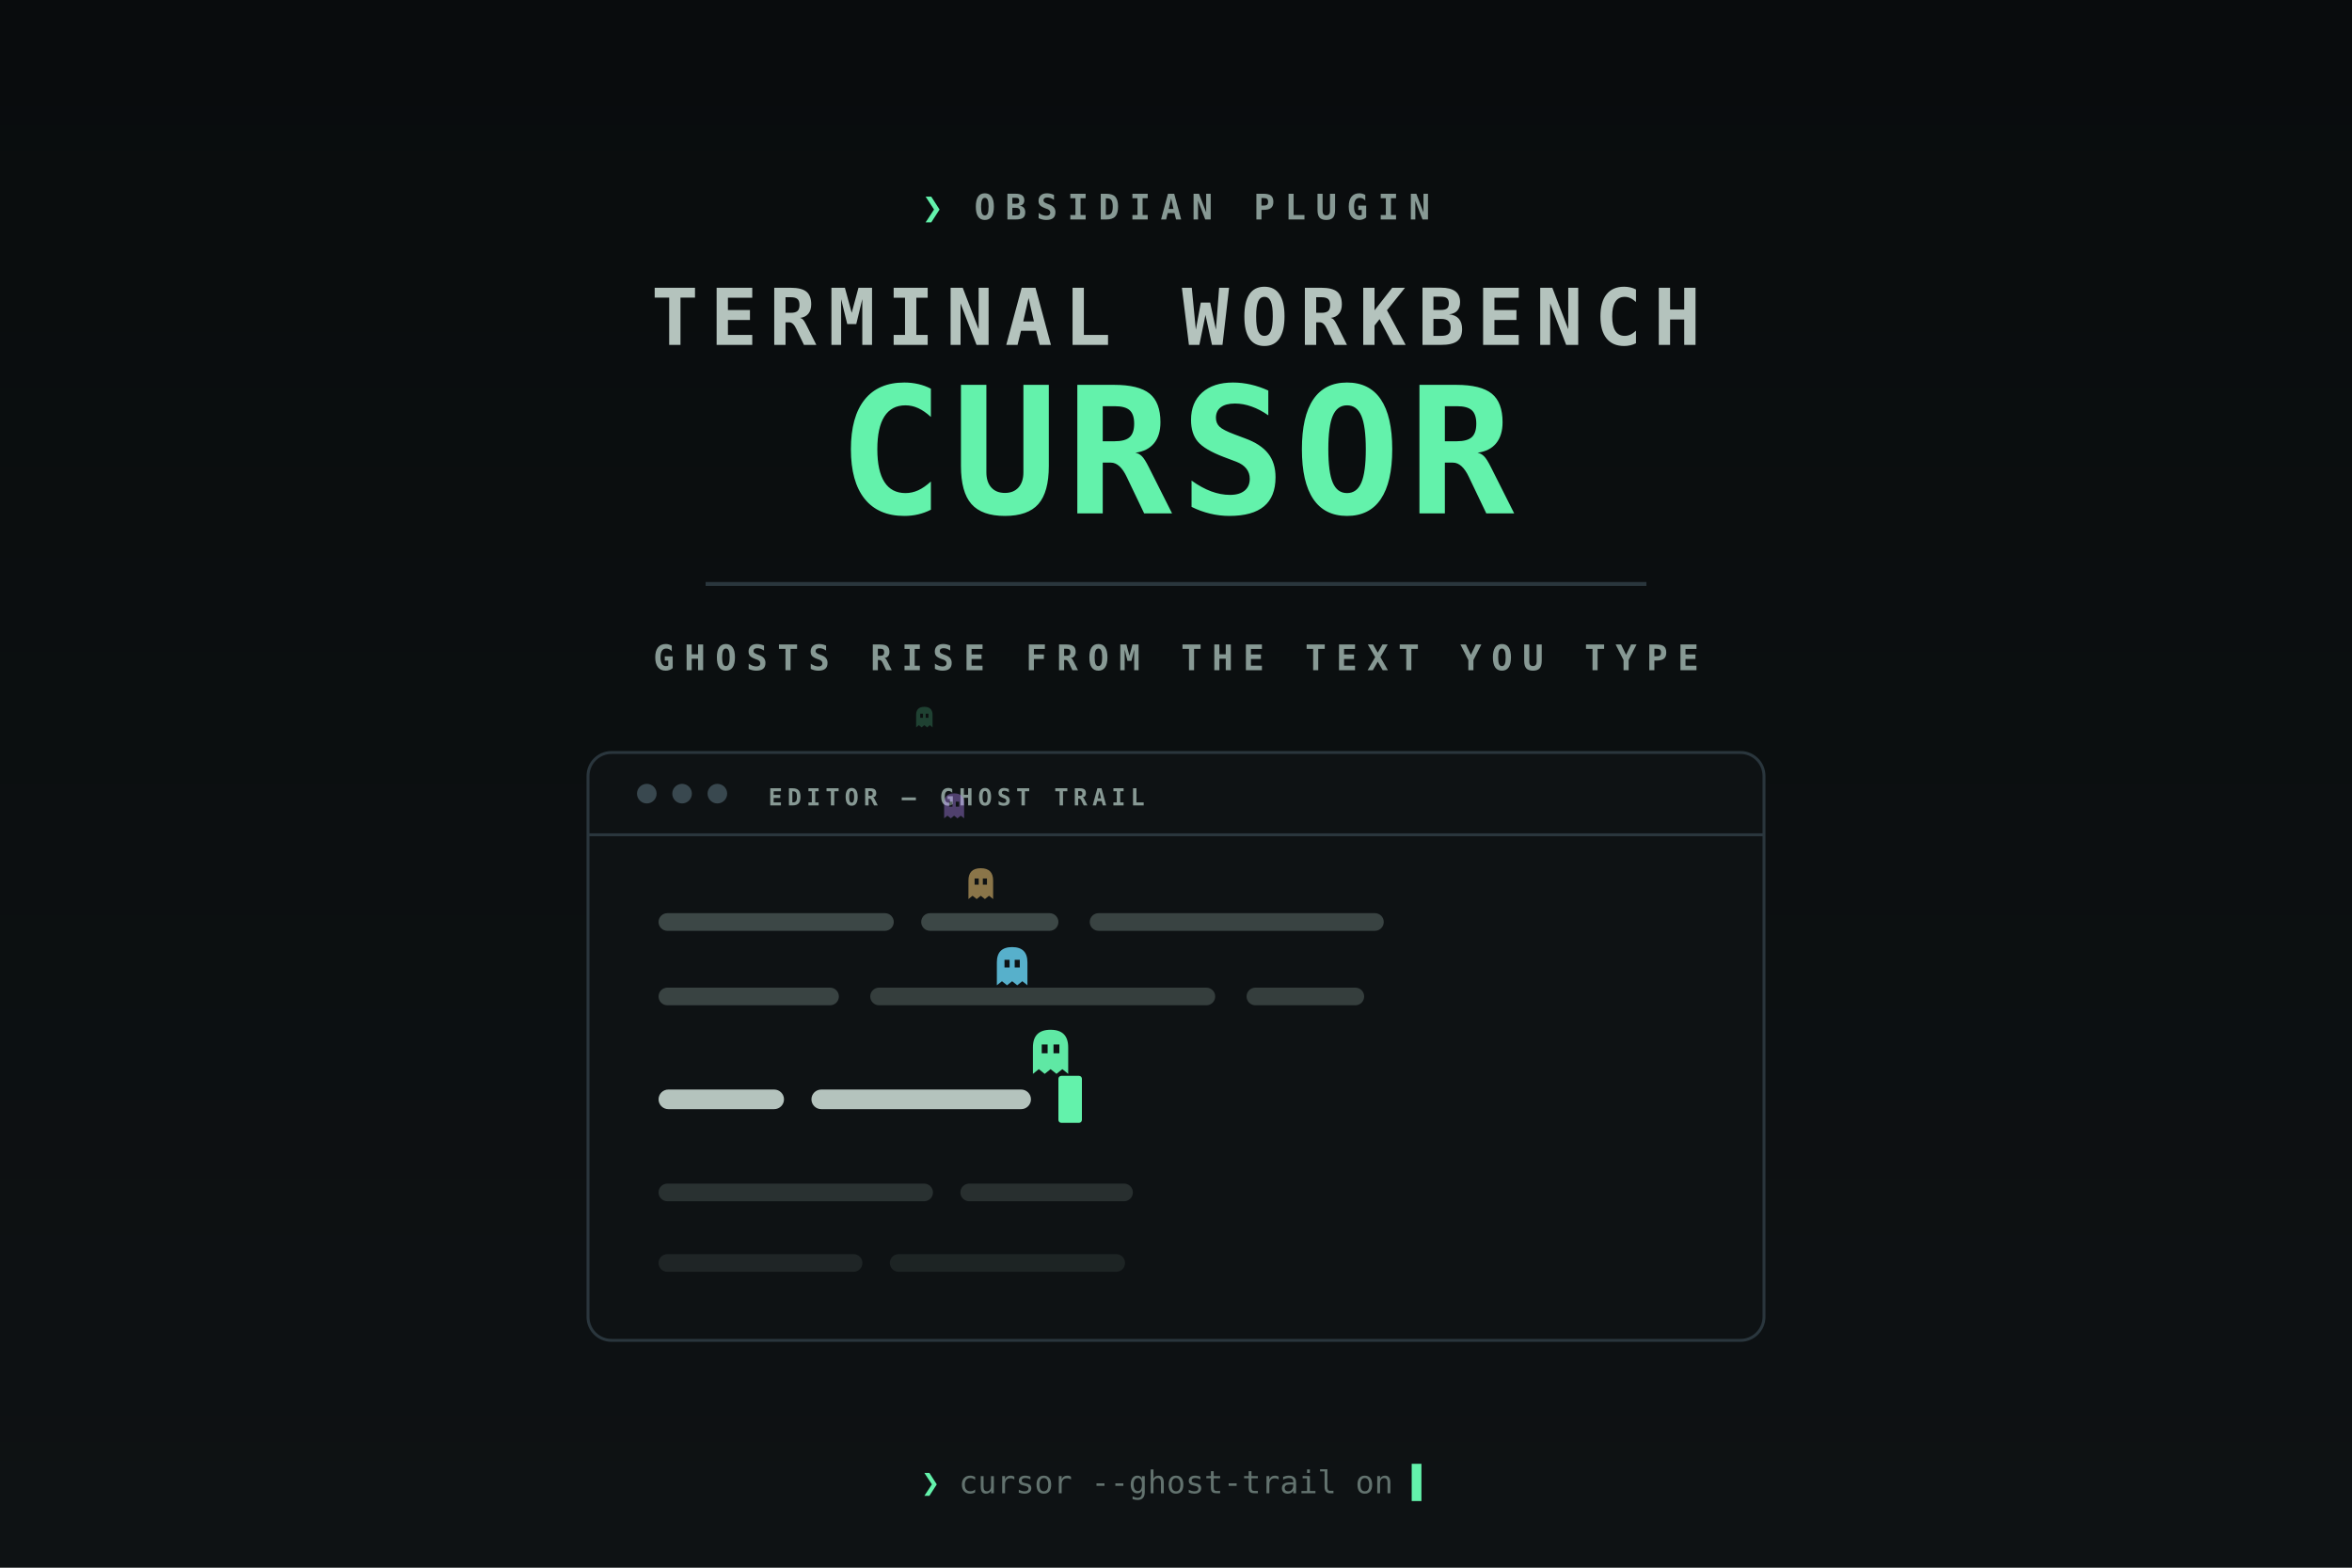
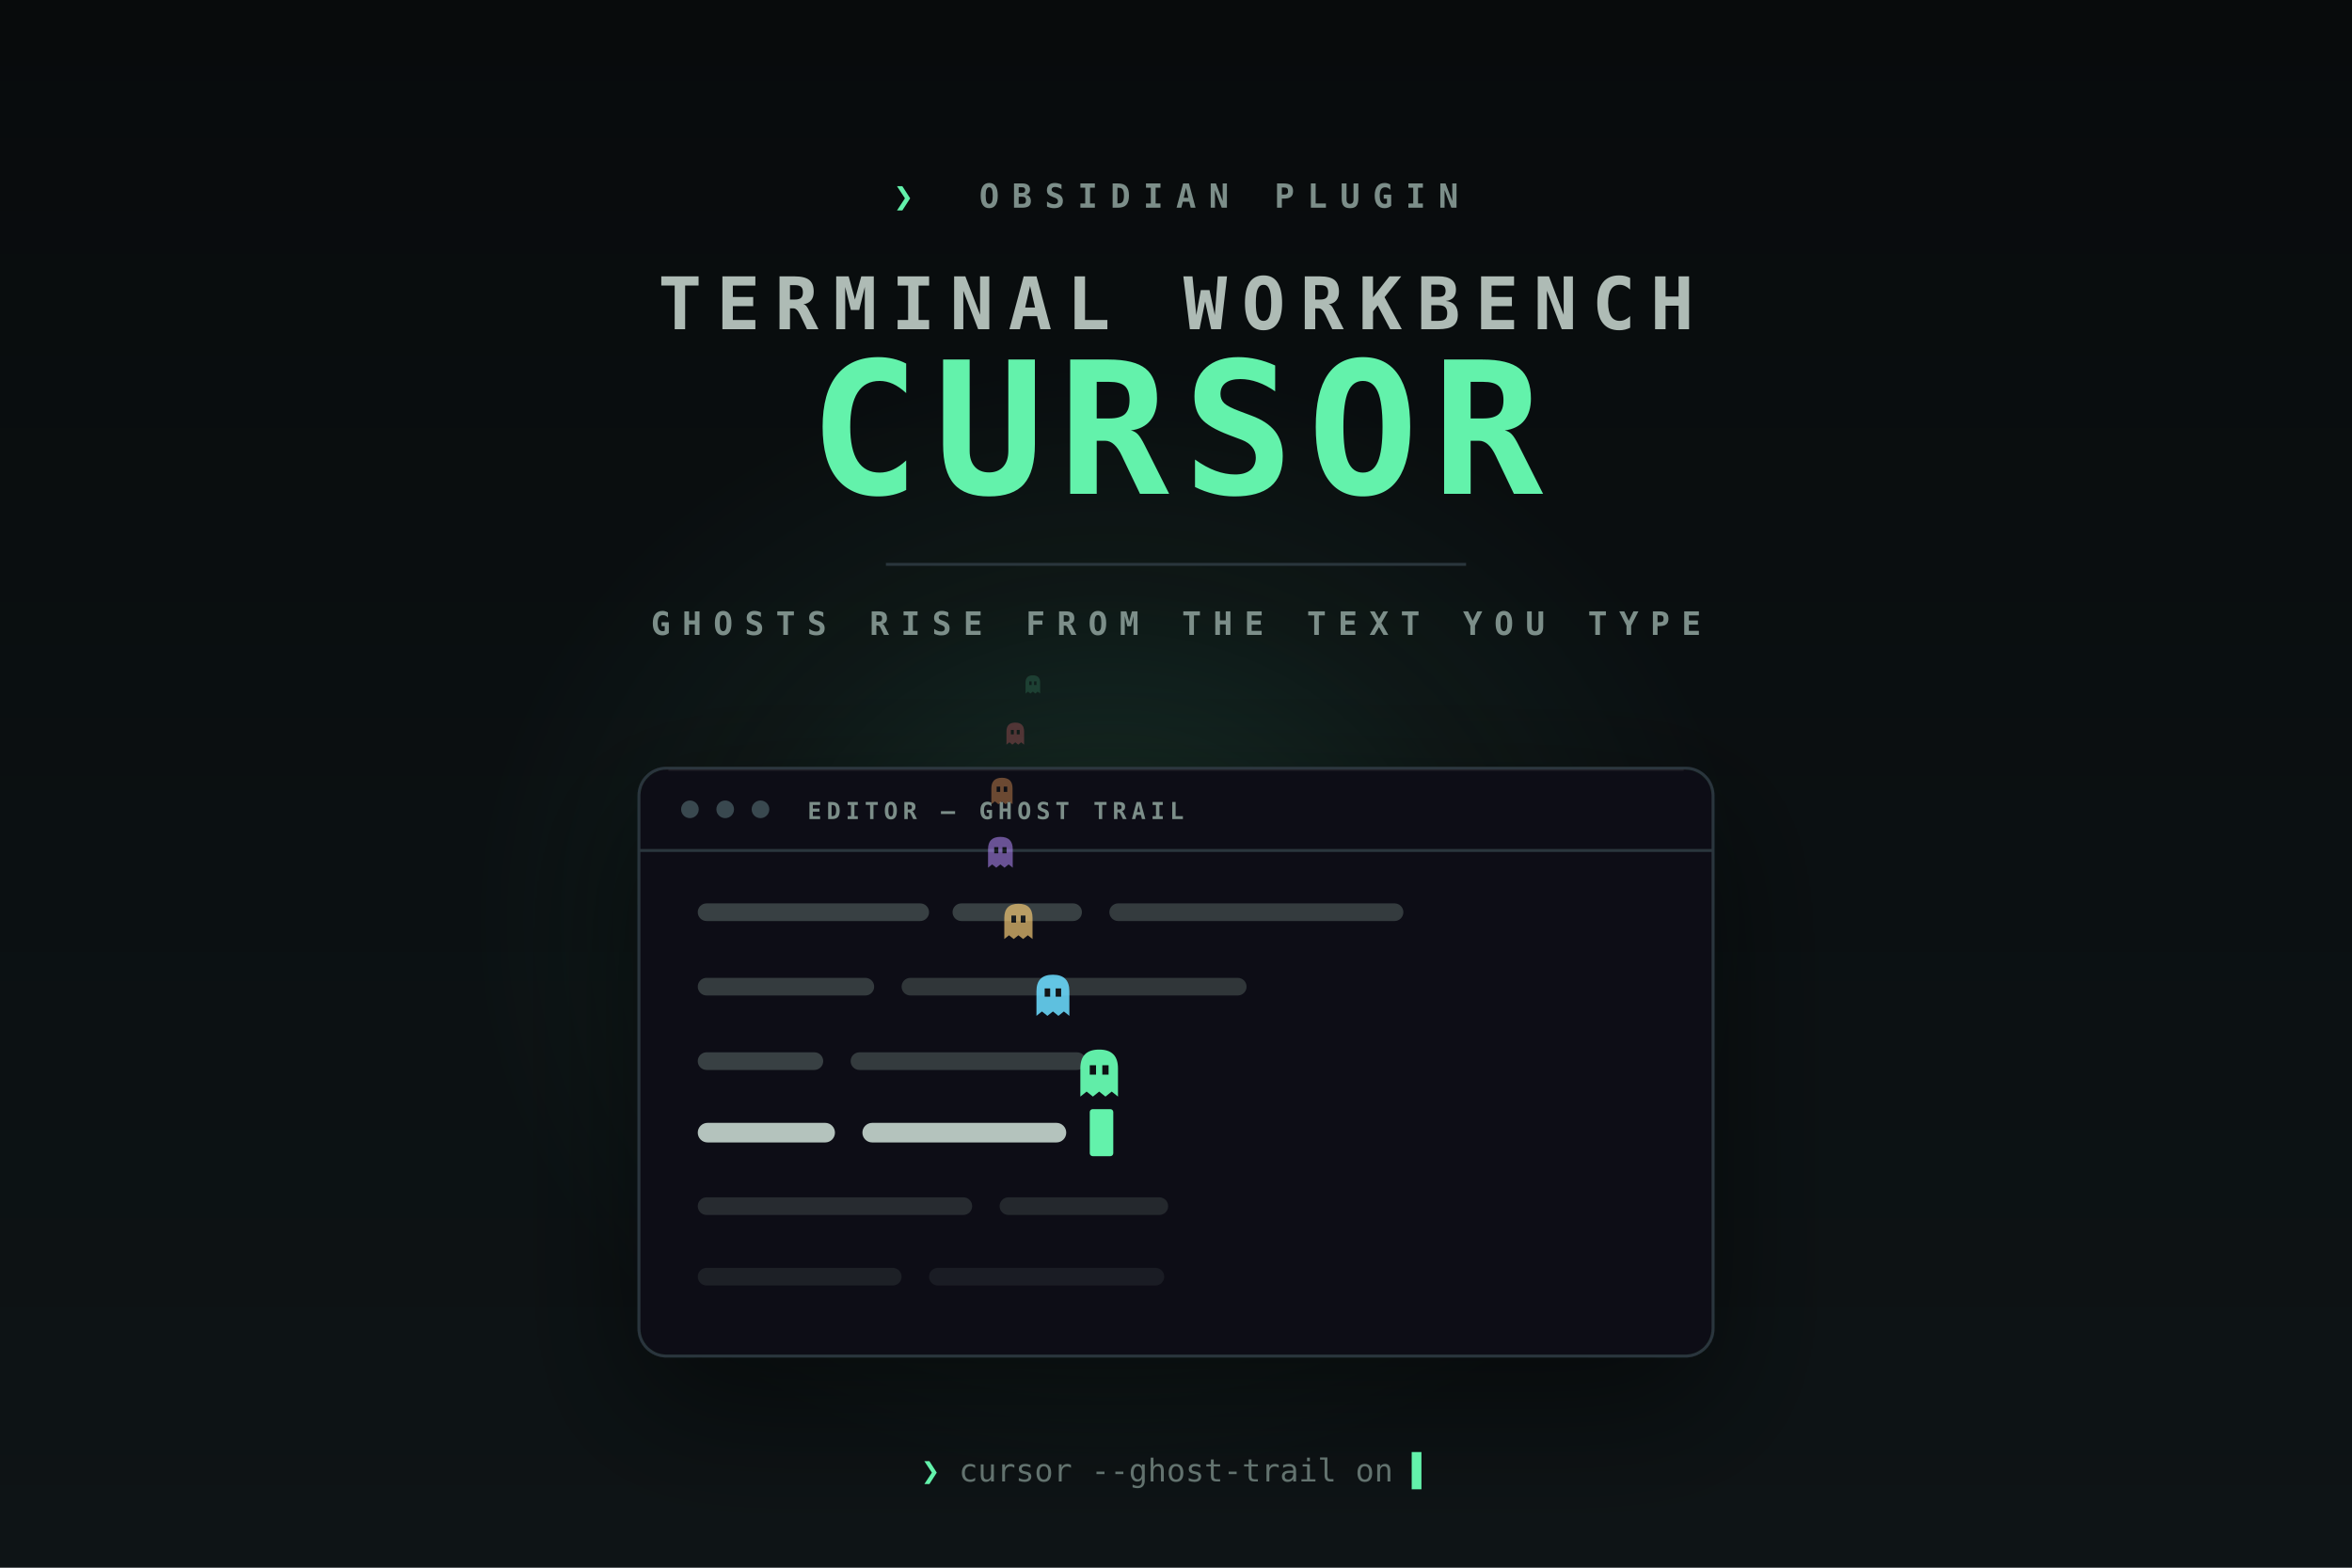
<svg xmlns="http://www.w3.org/2000/svg" width="1200" height="800" viewBox="0 0 1200 800" role="img" aria-label="Terminal Workbench Cursor — ghosts rise from the text you type">
  <defs>
    <linearGradient id="bg" x1="0" y1="0" x2="0" y2="1">
-       <stop offset="0" stop-color="#090c0d" />
-       <stop offset="1" stop-color="#0e1214" />
+       <stop offset="0" stop-color="#080b0c" />
+       <stop offset="0.55" stop-color="#0b1012" />
+       <stop offset="1" stop-color="#0e1416" />
    </linearGradient>
+     <radialGradient id="glow" cx="0.5" cy="0.5" r="0.5">
+       <stop offset="0" stop-color="#63f2ab" stop-opacity="0.15" />
+       <stop offset="0.6" stop-color="#63f2ab" stop-opacity="0.04" />
+       <stop offset="1" stop-color="#63f2ab" stop-opacity="0" />
+     </radialGradient>
+     <filter id="paneShadow" x="-25%" y="-25%" width="150%" height="160%">
+       <feDropShadow dx="0" dy="24" stdDeviation="34" flood-color="#000000" flood-opacity="0.5" />
+     </filter>
+     <filter id="ghostGlow" x="-80%" y="-80%" width="260%" height="260%">
+       <feGaussianBlur stdDeviation="3.4" />
+     </filter>
  </defs>
  <rect width="1200" height="800" fill="url(#bg)" />
+   <ellipse cx="566" cy="470" rx="330" ry="286" fill="url(#glow)" />
  <g font-family="'Cascadia Code','JetBrains Mono',Consolas,'DejaVu Sans Mono',monospace" text-anchor="middle">
-     <text x="600" y="112" font-size="18" font-weight="700" letter-spacing="5" fill="#879994">
-       <tspan fill="#63f2ab">❯</tspan> OBSIDIAN PLUGIN</text>
-     <text x="600" y="176" font-size="40" font-weight="700" letter-spacing="6" fill="#b4c3bd">TERMINAL WORKBENCH</text>
-     <text x="600" y="262" font-size="90" font-weight="700" letter-spacing="4" fill="#63f2ab">CURSOR</text>
-     <line x1="360" y1="298" x2="840" y2="298" stroke="#2a363d" stroke-width="2" />
-     <text x="600" y="342" font-size="18" font-weight="600" letter-spacing="5" fill="#879994">GHOSTS RISE FROM THE TEXT YOU TYPE</text>
+     <text x="600" y="106" font-size="17" font-weight="700" letter-spacing="6.5" fill="#7c8e89">
+       <tspan fill="#63f2ab">❯</tspan>  OBSIDIAN PLUGIN</text>
+     <text x="600" y="168" font-size="37" font-weight="700" letter-spacing="7.5" fill="#aebbb5">TERMINAL WORKBENCH</text>
+     <text x="600" y="252" font-size="94" font-weight="700" letter-spacing="7" fill="#63f2ab">CURSOR</text>
+     <line x1="452" y1="288" x2="748" y2="288" stroke="#2a363d" stroke-width="1.5" />
+     <text x="600" y="324" font-size="16.5" font-weight="600" letter-spacing="6" fill="#7c8e89">GHOSTS RISE FROM THE TEXT YOU TYPE</text>
  </g>
-   <rect x="300" y="384" width="600" height="300" rx="12" fill="#0e1214" stroke="#2a363d" stroke-width="1.5" />
-   <line x1="300" y1="426" x2="900" y2="426" stroke="#2a363d" stroke-width="1.5" />
-   <circle cx="330" cy="405" r="5" fill="#39484f" />
-   <circle cx="348" cy="405" r="5" fill="#39484f" />
-   <circle cx="366" cy="405" r="5" fill="#39484f" />
-   <text x="392" y="411" font-family="'Cascadia Code','JetBrains Mono',Consolas,monospace" font-size="12" font-weight="700" letter-spacing="2.5" fill="#879994">EDITOR — GHOST TRAIL</text>
+   <g filter="url(#paneShadow)">
+     <rect x="326" y="392" width="548" height="300" rx="14" fill="#0d1113" stroke="#2a363d" stroke-width="1.5" />
+   </g>
+   <path d="M341 393 h518" stroke="#ffffff" stroke-opacity="0.05" stroke-width="1" />
+   <line x1="326" y1="434" x2="874" y2="434" stroke="#2a363d" stroke-width="1.5" />
+   <circle cx="352" cy="413" r="4.5" fill="#39484f" />
+   <circle cx="370" cy="413" r="4.5" fill="#39484f" />
+   <circle cx="388" cy="413" r="4.5" fill="#39484f" />
+   <text x="412" y="418" font-family="'Cascadia Code','JetBrains Mono',Consolas,monospace" font-size="12" font-weight="700" letter-spacing="2.5" fill="#7c8e89">EDITOR — GHOST TRAIL</text>
  <g>
-     <rect x="336" y="466" width="120" height="9" rx="4.5" fill="#63736f" opacity="0.55" />
-     <rect x="470" y="466" width="70" height="9" rx="4.5" fill="#63736f" opacity="0.55" />
-     <rect x="556" y="466" width="150" height="9" rx="4.5" fill="#63736f" opacity="0.5" />
-     <rect x="336" y="504" width="92" height="9" rx="4.5" fill="#63736f" opacity="0.5" />
-     <rect x="444" y="504" width="176" height="9" rx="4.5" fill="#63736f" opacity="0.45" />
-     <rect x="636" y="504" width="60" height="9" rx="4.5" fill="#63736f" opacity="0.45" />
-     <rect x="336" y="556" width="64" height="10" rx="5" fill="#b4c3bd" />
-     <rect x="414" y="556" width="112" height="10" rx="5" fill="#b4c3bd" />
-     <rect x="540" y="549" width="12" height="24" rx="1.5" fill="#63f2ab" />
-     <rect x="336" y="604" width="140" height="9" rx="4.5" fill="#63736f" opacity="0.32" />
-     <rect x="490" y="604" width="88" height="9" rx="4.5" fill="#63736f" opacity="0.3" />
-     <rect x="336" y="640" width="104" height="9" rx="4.5" fill="#63736f" opacity="0.2" />
-     <rect x="454" y="640" width="120" height="9" rx="4.5" fill="#63736f" opacity="0.18" />
+     <rect x="356" y="461" width="118" height="9" rx="4.5" fill="#63736f" opacity="0.5" />
+     <rect x="486" y="461" width="66" height="9" rx="4.5" fill="#63736f" opacity="0.5" />
+     <rect x="566" y="461" width="150" height="9" rx="4.5" fill="#63736f" opacity="0.45" />
+     <rect x="356" y="499" width="90" height="9" rx="4.5" fill="#63736f" opacity="0.45" />
+     <rect x="460" y="499" width="176" height="9" rx="4.5" fill="#63736f" opacity="0.4" />
+     <rect x="356" y="537" width="64" height="9" rx="4.5" fill="#63736f" opacity="0.5" />
+     <rect x="434" y="537" width="120" height="9" rx="4.5" fill="#63736f" opacity="0.45" />
+     <rect x="356" y="573" width="70" height="10" rx="5" fill="#b4c3bd" />
+     <rect x="440" y="573" width="104" height="10" rx="5" fill="#b4c3bd" />
+     <rect x="556" y="566" width="12" height="24" rx="1.5" fill="#63f2ab" />
+     <rect x="356" y="611" width="140" height="9" rx="4.5" fill="#63736f" opacity="0.3" />
+     <rect x="510" y="611" width="86" height="9" rx="4.5" fill="#63736f" opacity="0.26" />
+     <rect x="356" y="647" width="104" height="9" rx="4.5" fill="#63736f" opacity="0.18" />
+     <rect x="474" y="647" width="120" height="9" rx="4.5" fill="#63736f" opacity="0.15" />
  </g>
  <g>
-     <g transform="translate(524 524) scale(1.5)" opacity="0.95">
+     <g transform="translate(548 534) scale(1.6)" opacity="0.98">
      <path d="M2 16 V7 Q2 1 8 1 Q14 1 14 7 V16 L12 14.4 L10 16 L8 14.4 L6 16 L4 14.4 Z" fill="#63f2ab" />
-       <rect x="5" y="6" width="2" height="3" fill="#0e1214" />
-       <rect x="9" y="6" width="2" height="3" fill="#0e1214" />
+       <rect x="5" y="6" width="2" height="3" fill="#0d1113" />
+       <rect x="9" y="6" width="2" height="3" fill="#0d1113" />
    </g>
-     <g transform="translate(506 482) scale(1.3)" opacity="0.78">
+     <g transform="translate(526 496) scale(1.4)" opacity="0.86">
      <path d="M2 16 V7 Q2 1 8 1 Q14 1 14 7 V16 L12 14.4 L10 16 L8 14.4 L6 16 L4 14.4 Z" fill="#6bdcff" />
-       <rect x="5" y="6" width="2" height="3" fill="#0e1214" />
-       <rect x="9" y="6" width="2" height="3" fill="#0e1214" />
+       <rect x="5" y="6" width="2" height="3" fill="#0d1113" />
+       <rect x="9" y="6" width="2" height="3" fill="#0d1113" />
    </g>
-     <g transform="translate(492 442) scale(1.05)" opacity="0.55">
+     <g transform="translate(510 460) scale(1.2)" opacity="0.7">
      <path d="M2 16 V7 Q2 1 8 1 Q14 1 14 7 V16 L12 14.4 L10 16 L8 14.4 L6 16 L4 14.4 Z" fill="#f0c674" />
-       <rect x="5" y="6" width="2" height="3" fill="#0e1214" />
-       <rect x="9" y="6" width="2" height="3" fill="#0e1214" />
+       <rect x="5" y="6" width="2" height="3" fill="#0d1113" />
+       <rect x="9" y="6" width="2" height="3" fill="#0d1113" />
    </g>
-     <g transform="translate(480 404) scale(0.85)" opacity="0.38">
+     <g transform="translate(502 426) scale(1.05)" opacity="0.54">
      <path d="M2 16 V7 Q2 1 8 1 Q14 1 14 7 V16 L12 14.4 L10 16 L8 14.4 L6 16 L4 14.4 Z" fill="#b78cff" />
-       <rect x="5" y="6" width="2" height="3" fill="#0e1214" />
-       <rect x="9" y="6" width="2" height="3" fill="#0e1214" />
+       <rect x="5" y="6" width="2" height="3" fill="#0d1113" />
+       <rect x="9" y="6" width="2" height="3" fill="#0d1113" />
    </g>
-     <g transform="translate(466 360) scale(0.7)" opacity="0.22">
+     <g transform="translate(504 396) scale(0.9)" opacity="0.4">
+       <path d="M2 16 V7 Q2 1 8 1 Q14 1 14 7 V16 L12 14.4 L10 16 L8 14.4 L6 16 L4 14.4 Z" fill="#f7a35c" />
+       <rect x="5" y="6" width="2" height="3" fill="#0d1113" />
+       <rect x="9" y="6" width="2" height="3" fill="#0d1113" />
+     </g>
+     <g transform="translate(512 368) scale(0.75)" opacity="0.27">
+       <path d="M2 16 V7 Q2 1 8 1 Q14 1 14 7 V16 L12 14.4 L10 16 L8 14.4 L6 16 L4 14.4 Z" fill="#ff6e7a" />
+       <rect x="5" y="6" width="2" height="3" fill="#0d1113" />
+       <rect x="9" y="6" width="2" height="3" fill="#0d1113" />
+     </g>
+     <g transform="translate(522 344) scale(0.62)" opacity="0.16">
      <path d="M2 16 V7 Q2 1 8 1 Q14 1 14 7 V16 L12 14.4 L10 16 L8 14.4 L6 16 L4 14.4 Z" fill="#63f2ab" />
-       <rect x="5" y="6" width="2" height="3" fill="#0e1214" />
-       <rect x="9" y="6" width="2" height="3" fill="#0e1214" />
+       <rect x="5" y="6" width="2" height="3" fill="#0d1113" />
+       <rect x="9" y="6" width="2" height="3" fill="#0d1113" />
    </g>
  </g>
-   <text x="600" y="762" text-anchor="middle" font-family="'Cascadia Code','JetBrains Mono',Consolas,monospace" font-size="16" fill="#63736f">
+   <text x="600" y="756" text-anchor="middle" font-family="'Cascadia Code','JetBrains Mono',Consolas,monospace" font-size="16" fill="#63736f">
    <tspan fill="#63f2ab" font-weight="700">❯</tspan> cursor --ghost-trail on <tspan fill="#63f2ab">▌</tspan>
  </text>
</svg>
